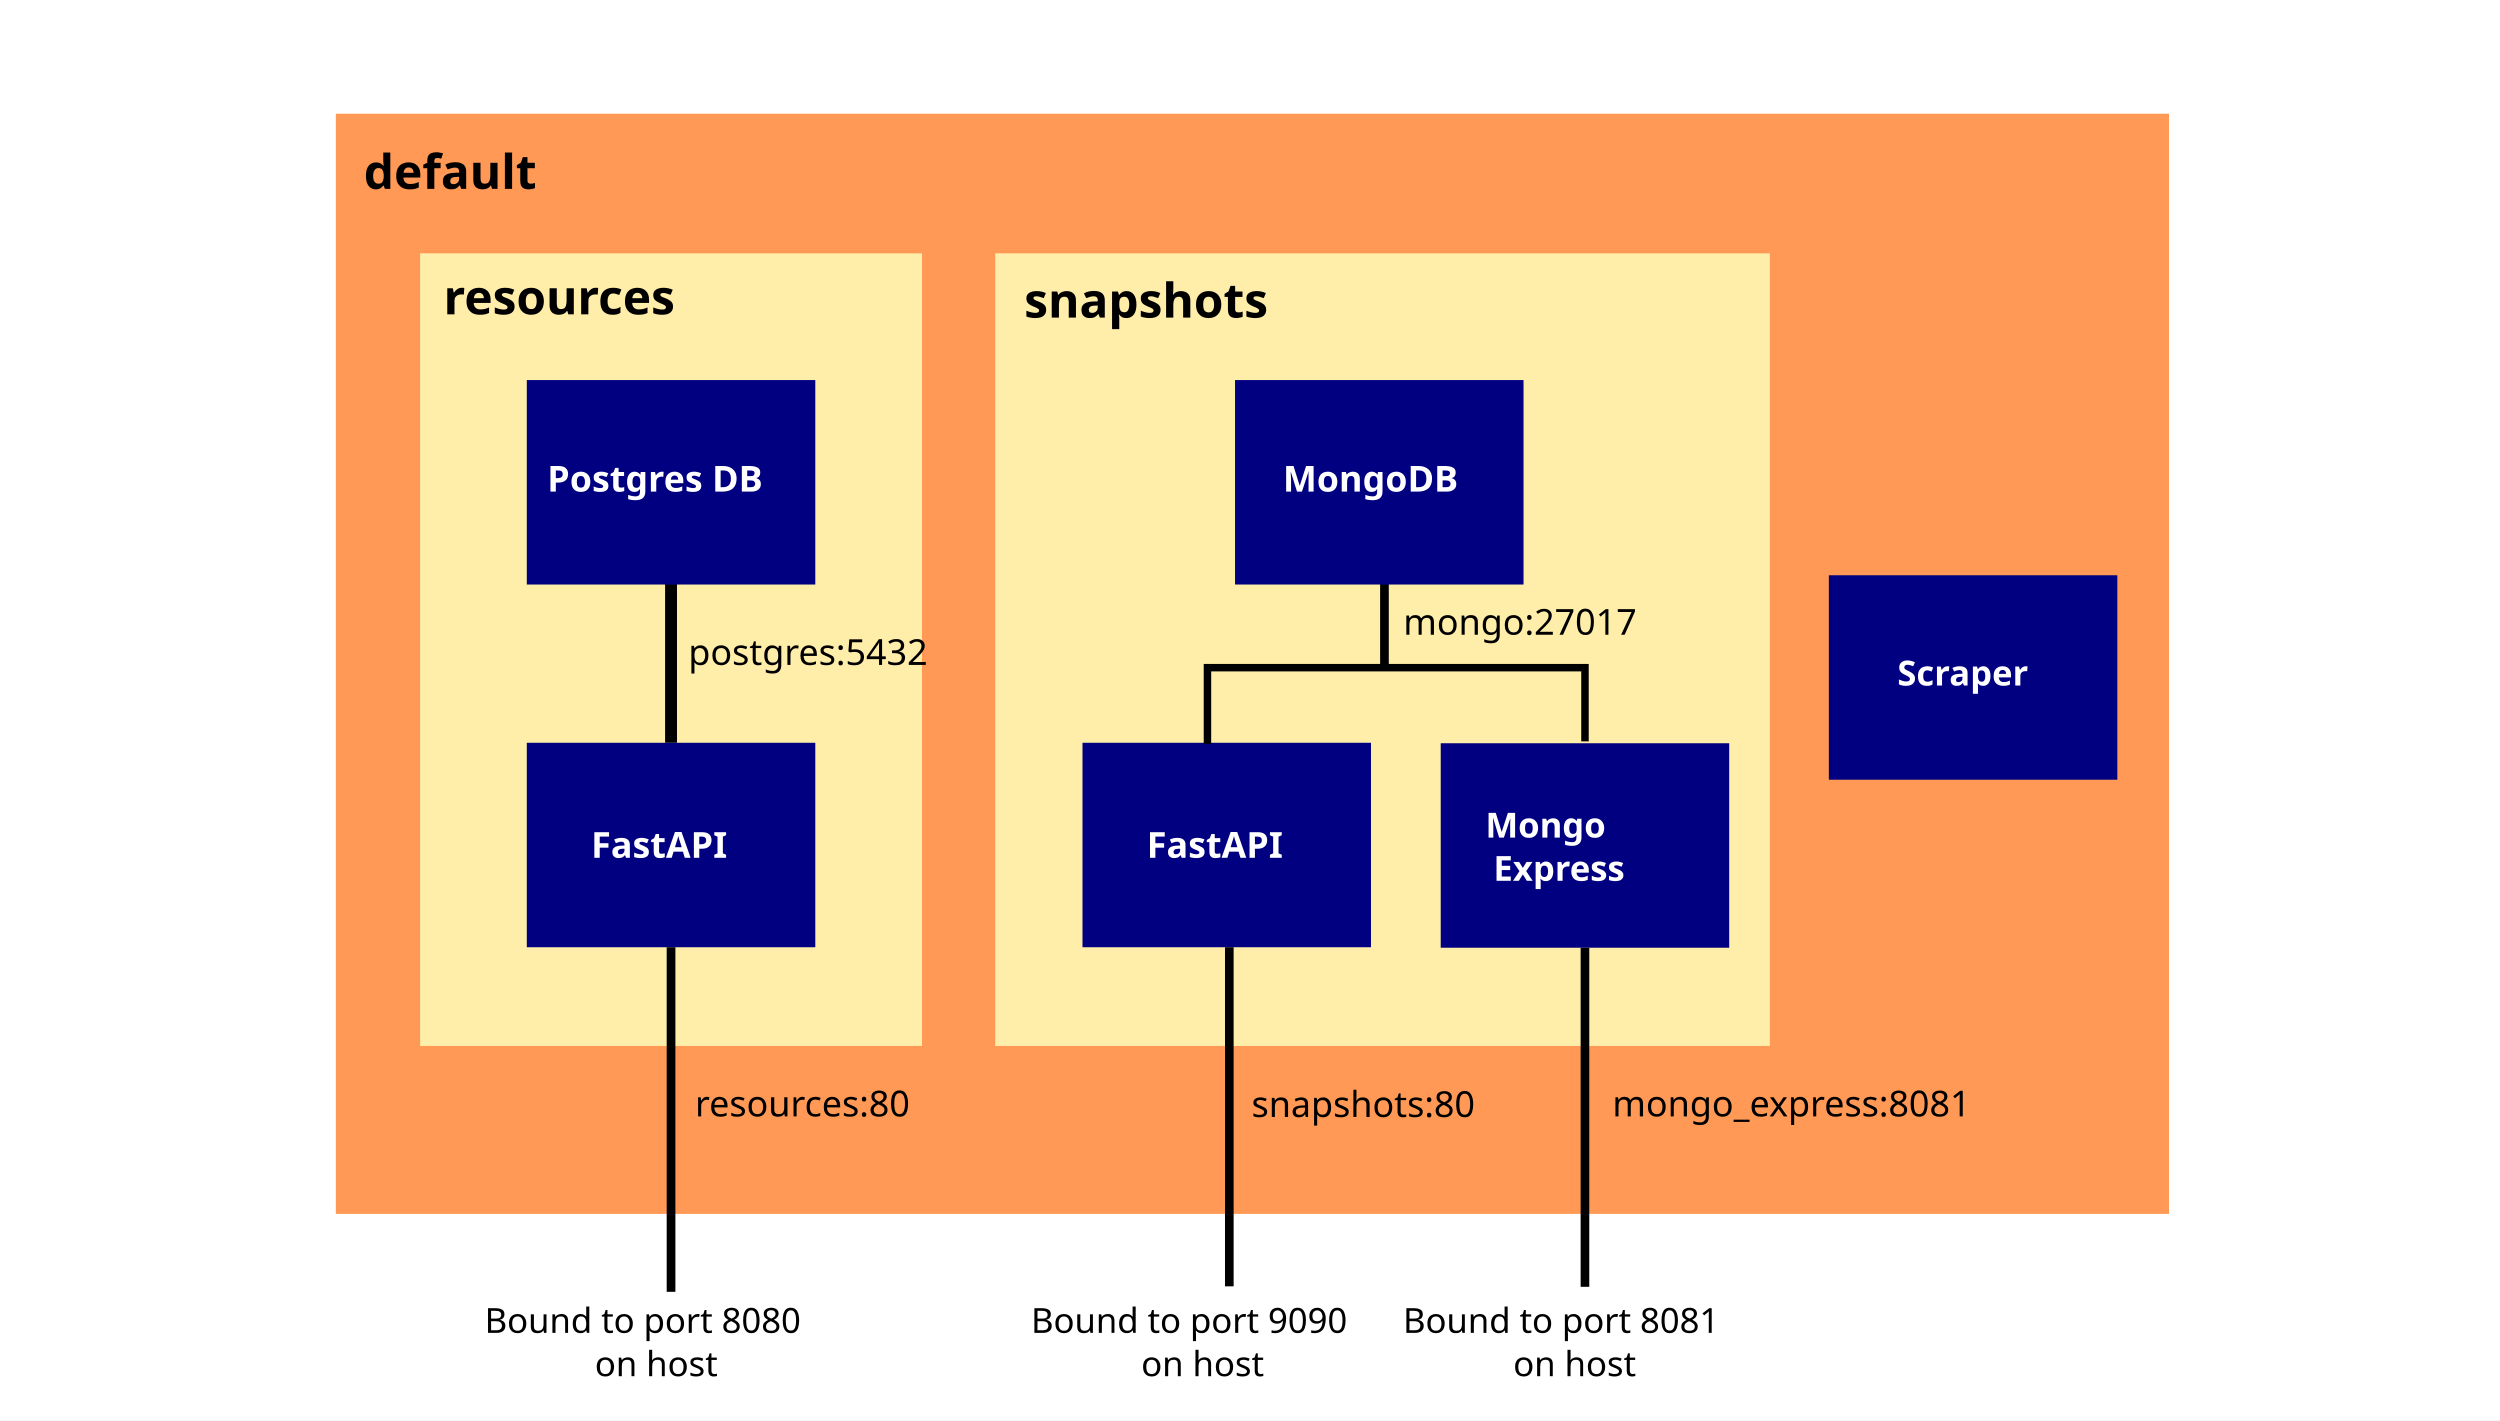
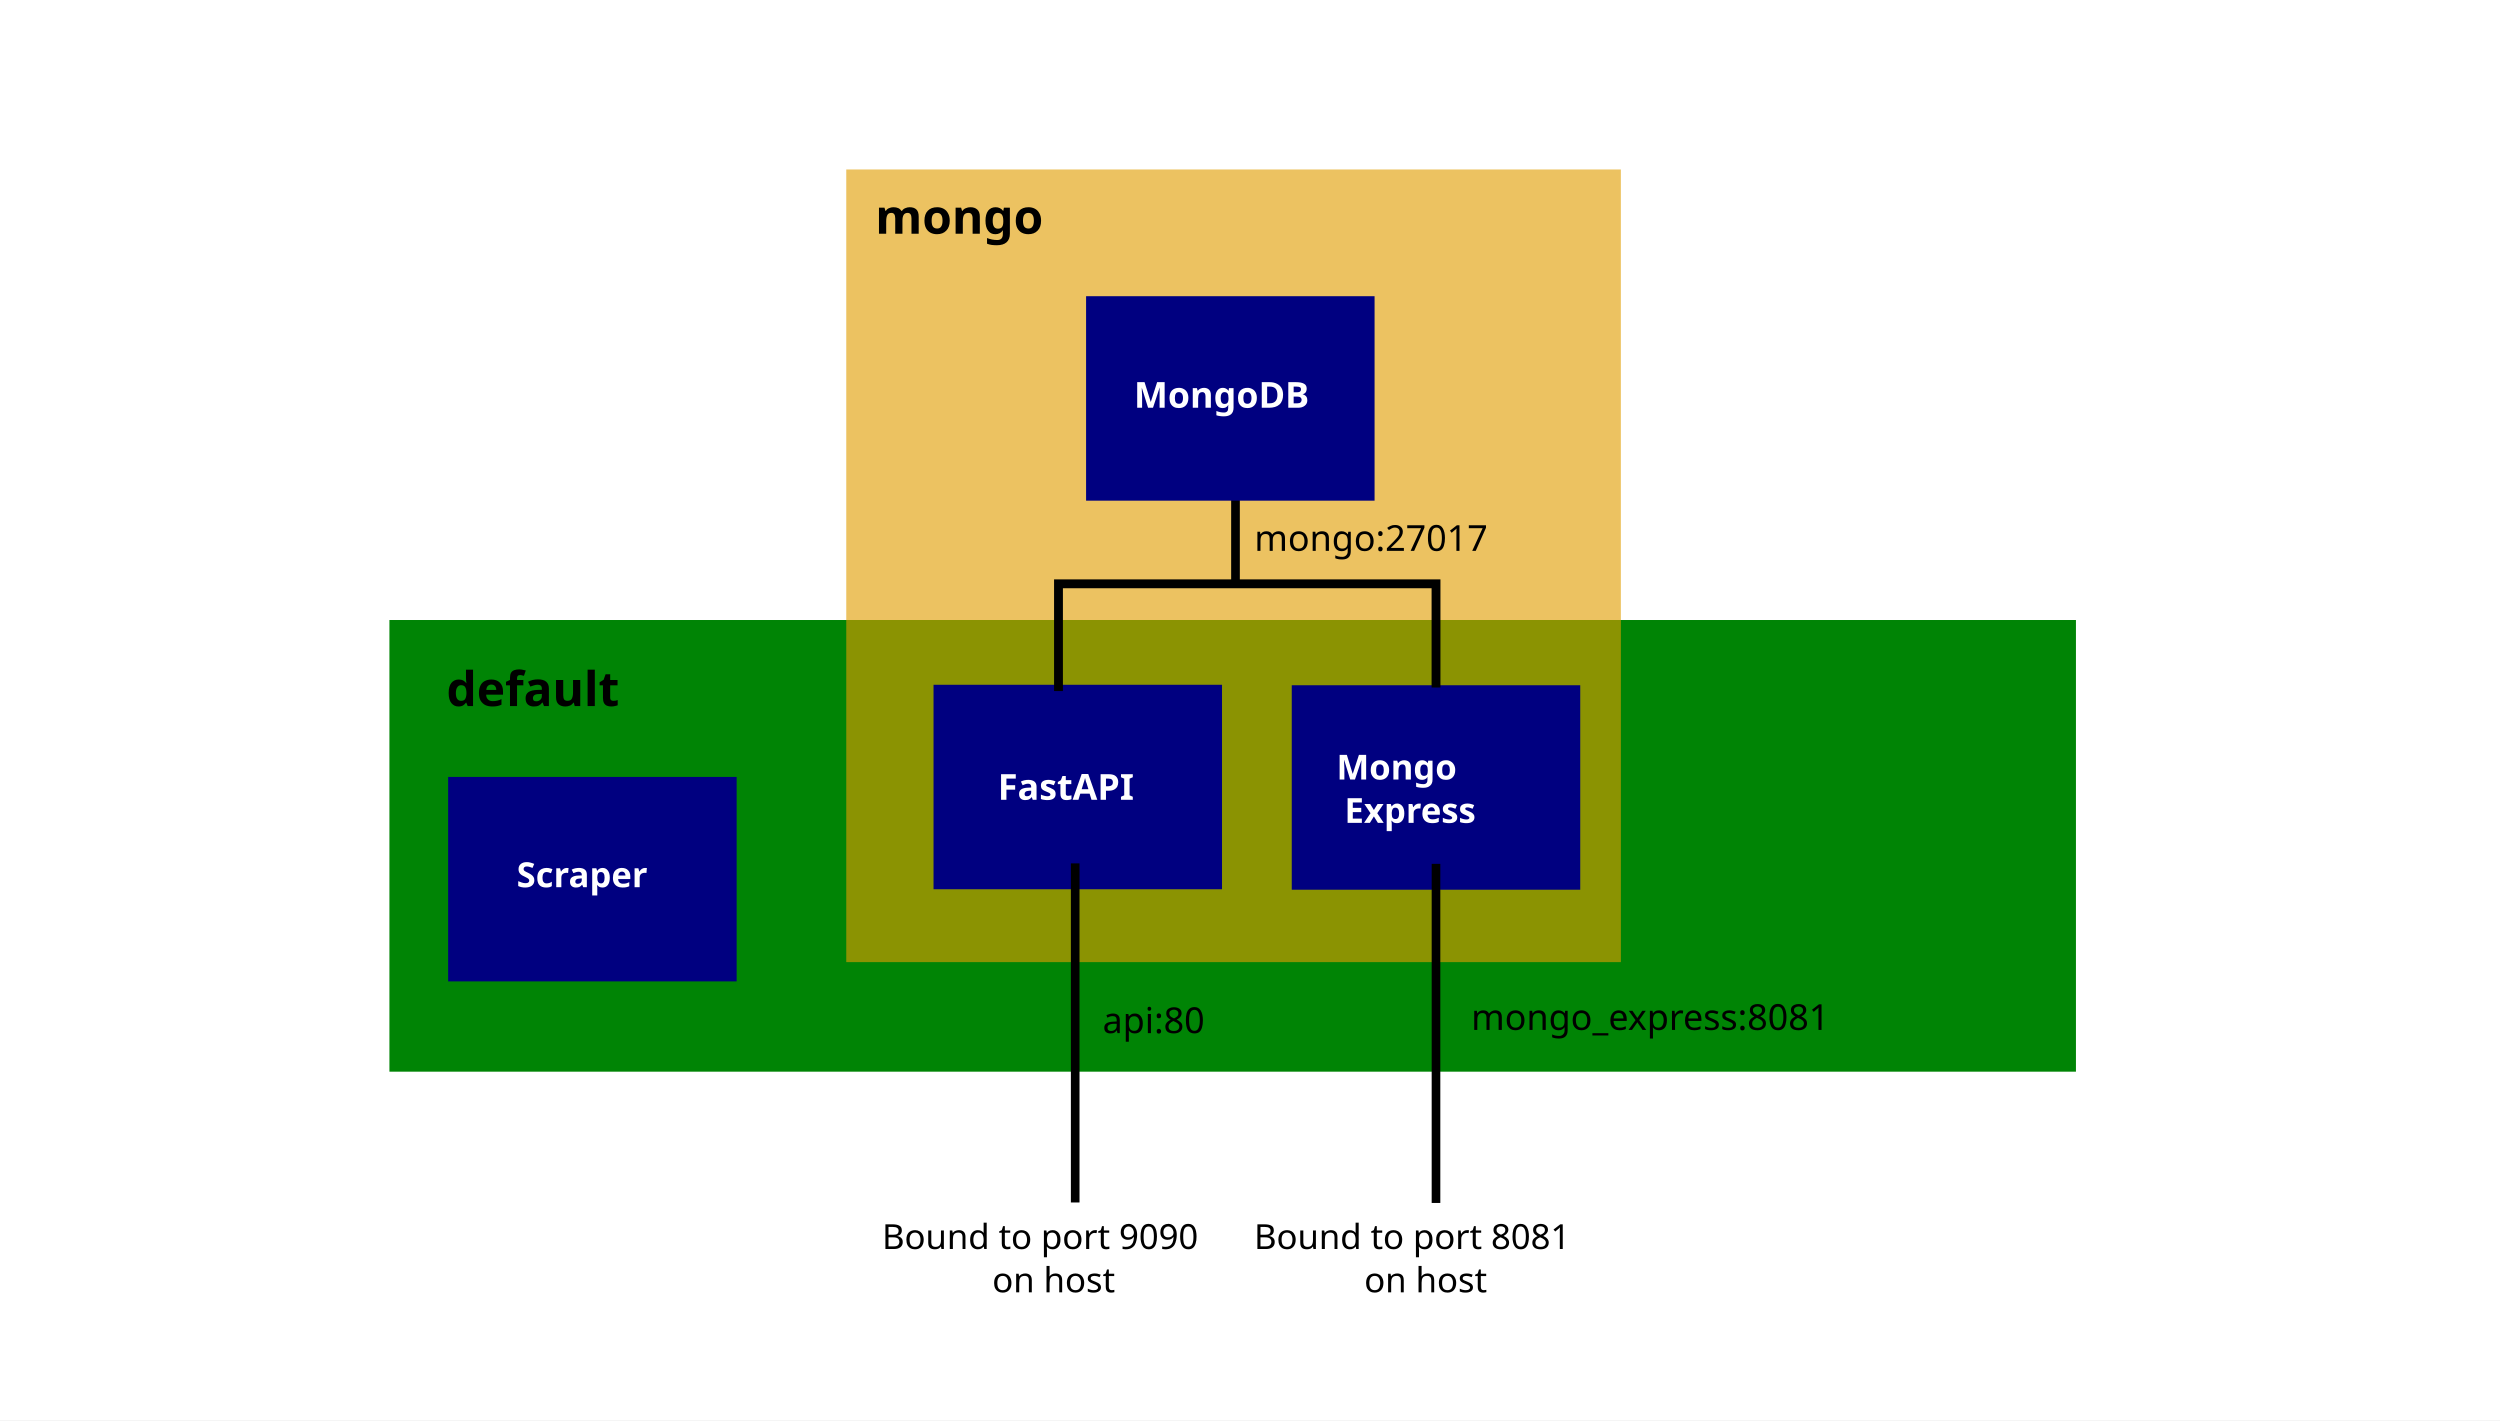
<svg xmlns="http://www.w3.org/2000/svg" width="254.783mm" height="144.749mm" viewBox="0 0 254.783 144.749" version="1.1" id="svg5">
  <defs id="defs2" />
  <g id="layer3" style="display:inline">
    <rect style="fill:#ffffff;fill-opacity:1;stroke-width:1;stroke-linecap:butt;stroke-linejoin:round;stroke-miterlimit:4;stroke-dasharray:none" id="rect41469" width="254.783" height="144.749" x="0" y="0" />
  </g>
  <g id="layer2" style="display:inline" transform="translate(-16.89291,-34.65509)">
-     <rect style="fill:#ff9955;fill-rule:evenodd;stroke-width:0.271" id="rect135" width="186.825" height="112.124" x="51.12" y="46.243" />
-     <rect style="fill:#ffeeaa;fill-opacity:1;fill-rule:evenodd;stroke-width:0.182" id="rect31" width="51.146" height="80.781" x="59.709" y="60.472" />
-     <path style="fill:none;stroke:#000000;stroke-width:1.211;stroke-linecap:butt;stroke-linejoin:miter;stroke-miterlimit:4;stroke-dasharray:none;stroke-opacity:1" d="M 85.281,94.135 V 110.354" id="path23105" />
-     <text xml:space="preserve" style="font-style:normal;font-weight:normal;font-size:7.313px;line-height:1.25;font-family:sans-serif;fill:#000000;fill-opacity:1;stroke:none;stroke-width:0.183" x="62.1" y="66.685" id="text25477">
-       <tspan id="tspan25475" style="font-style:normal;font-variant:normal;font-weight:bold;font-stretch:normal;font-size:4.876px;font-family:sans-serif;-inkscape-font-specification:'sans-serif, Bold';font-variant-ligatures:normal;font-variant-caps:normal;font-variant-numeric:normal;font-variant-east-asian:normal;stroke-width:0.183" x="62.1" y="66.685">resources</tspan>
+     <rect style="fill:#008405;fill-opacity:1;fill-rule:evenodd;stroke-width:0.167" id="rect135" width="171.879" height="46.031" x="56.58" y="97.842" />
+     <text xml:space="preserve" style="font-style:normal;font-weight:normal;font-size:7.313px;line-height:1.25;font-family:sans-serif;display:inline;fill:#000000;fill-opacity:1;stroke:none;stroke-width:0.183" x="62.399" y="106.611" id="text25477-6">
+       <tspan id="tspan25475-1" style="font-style:normal;font-variant:normal;font-weight:bold;font-stretch:normal;font-size:4.876px;font-family:sans-serif;-inkscape-font-specification:'sans-serif, Bold';font-variant-ligatures:normal;font-variant-caps:normal;font-variant-numeric:normal;font-variant-east-asian:normal;stroke-width:0.183" x="62.399" y="106.611">default</tspan>
    </text>
-     <text xml:space="preserve" style="font-style:normal;font-weight:normal;font-size:7.313px;line-height:1.25;font-family:sans-serif;display:inline;fill:#000000;fill-opacity:1;stroke:none;stroke-width:0.183" x="53.967" y="53.91" id="text25477-6">
-       <tspan id="tspan25475-1" style="font-style:normal;font-variant:normal;font-weight:bold;font-stretch:normal;font-size:4.876px;font-family:sans-serif;-inkscape-font-specification:'sans-serif, Bold';font-variant-ligatures:normal;font-variant-caps:normal;font-variant-numeric:normal;font-variant-east-asian:normal;stroke-width:0.183" x="53.967" y="53.91">default</tspan>
+     <rect style="opacity:1;fill:#e09c00;fill-opacity:0.62;fill-rule:evenodd;stroke-width:0.226" id="rect31-8" width="78.943" height="80.781" x="103.138" y="51.926" />
+     <path style="fill:none;stroke:#000000;stroke-width:0.884;stroke-linecap:butt;stroke-linejoin:miter;stroke-miterlimit:4;stroke-dasharray:none;stroke-opacity:1" d="m 142.806,85.589 v 8.643" id="path23105-3" />
+     <text xml:space="preserve" style="font-style:normal;font-weight:normal;font-size:7.313px;line-height:1.25;font-family:sans-serif;fill:#000000;fill-opacity:1;stroke:none;stroke-width:0.183" x="106.098" y="58.479" id="text25477-9">
+       <tspan id="tspan25475-4" style="font-style:normal;font-variant:normal;font-weight:bold;font-stretch:normal;font-size:4.876px;font-family:sans-serif;-inkscape-font-specification:'sans-serif, Bold';font-variant-ligatures:normal;font-variant-caps:normal;font-variant-numeric:normal;font-variant-east-asian:normal;stroke-width:0.183" x="106.098" y="58.479">mongo</tspan>
    </text>
-     <rect style="fill:#000080;fill-opacity:1;stroke-width:0.183" id="rect5923" width="29.401" height="20.838" x="70.581" y="110.354" />
-     <rect style="fill:#000080;fill-opacity:1;stroke-width:0.183" id="rect5923-6" width="29.401" height="20.838" x="70.581" y="73.388" />
-     <text xml:space="preserve" style="font-style:normal;font-weight:normal;font-size:7.313px;line-height:1.25;font-family:sans-serif;fill:#ffffff;fill-opacity:1;stroke:none;stroke-width:0.183" x="72.663" y="84.758" id="text7443">
-       <tspan id="tspan7441" style="font-style:normal;font-variant:normal;font-weight:bold;font-stretch:normal;font-size:3.657px;font-family:sans-serif;-inkscape-font-specification:'sans-serif, Bold';font-variant-ligatures:normal;font-variant-caps:normal;font-variant-numeric:normal;font-variant-east-asian:normal;fill:#ffffff;fill-opacity:1;stroke-width:0.183" x="72.663" y="84.758">Postgres DB</tspan>
-     </text>
-     <text xml:space="preserve" style="font-style:normal;font-weight:normal;font-size:7.313px;line-height:1.25;font-family:sans-serif;fill:#ffffff;fill-opacity:1;stroke:none;stroke-width:0.183" x="77.136" y="122.074" id="text8569">
-       <tspan id="tspan8567" style="font-style:normal;font-variant:normal;font-weight:bold;font-stretch:normal;font-size:3.657px;font-family:sans-serif;-inkscape-font-specification:'sans-serif, Bold';font-variant-ligatures:normal;font-variant-caps:normal;font-variant-numeric:normal;font-variant-east-asian:normal;fill:#ffffff;stroke-width:0.183" x="77.136" y="122.074">FastAPI</tspan>
-     </text>
-     <rect style="fill:#ffeeaa;fill-opacity:1;fill-rule:evenodd;stroke-width:0.226" id="rect31-8" width="78.943" height="80.781" x="118.319" y="60.472" />
-     <path style="fill:none;stroke:#000000;stroke-width:0.884;stroke-linecap:butt;stroke-linejoin:miter;stroke-miterlimit:4;stroke-dasharray:none;stroke-opacity:1" d="m 157.987,94.135 v 8.643" id="path23105-3" />
-     <text xml:space="preserve" style="font-style:normal;font-weight:normal;font-size:7.313px;line-height:1.25;font-family:sans-serif;fill:#000000;fill-opacity:1;stroke:none;stroke-width:0.183" x="121.279" y="67.025" id="text25477-9">
-       <tspan id="tspan25475-4" style="font-style:normal;font-variant:normal;font-weight:bold;font-stretch:normal;font-size:4.876px;font-family:sans-serif;-inkscape-font-specification:'sans-serif, Bold';font-variant-ligatures:normal;font-variant-caps:normal;font-variant-numeric:normal;font-variant-east-asian:normal;stroke-width:0.183" x="121.279" y="67.025">snapshots</tspan>
-     </text>
-     <rect style="fill:#000080;fill-opacity:1;stroke-width:0.183" id="rect5923-7" width="29.401" height="20.838" x="127.213" y="110.354" />
-     <g id="g63448" transform="translate(-46.6403)">
+     <rect style="fill:#000080;fill-opacity:1;stroke-width:0.183" id="rect5923-7" width="29.401" height="20.838" x="112.032" y="104.443" />
+     <g id="g63448" transform="translate(-61.82113,-8.545903)">
      <rect style="fill:#000080;fill-opacity:1;stroke-width:0.183" id="rect5923-6-8" width="29.401" height="20.838" x="189.4" y="73.388" />
      <text xml:space="preserve" style="font-style:normal;font-weight:normal;font-size:7.313px;line-height:1.25;font-family:sans-serif;fill:#ffffff;fill-opacity:1;stroke:none;stroke-width:0.183" x="194.282" y="84.758" id="text7443-7">
        <tspan id="tspan7441-6" style="font-style:normal;font-variant:normal;font-weight:bold;font-stretch:normal;font-size:3.657px;font-family:sans-serif;-inkscape-font-specification:'sans-serif, Bold';font-variant-ligatures:normal;font-variant-caps:normal;font-variant-numeric:normal;font-variant-east-asian:normal;fill:#ffffff;fill-opacity:1;stroke-width:0.183" x="194.282" y="84.758">MongoDB</tspan>
      </text>
    </g>
-     <text xml:space="preserve" style="font-style:normal;font-weight:normal;font-size:7.313px;line-height:1.25;font-family:sans-serif;fill:#ffffff;fill-opacity:1;stroke:none;stroke-width:0.183" x="133.767" y="122.074" id="text8569-9">
-       <tspan id="tspan8567-7" style="font-style:normal;font-variant:normal;font-weight:bold;font-stretch:normal;font-size:3.657px;font-family:sans-serif;-inkscape-font-specification:'sans-serif, Bold';font-variant-ligatures:normal;font-variant-caps:normal;font-variant-numeric:normal;font-variant-east-asian:normal;fill:#ffffff;stroke-width:0.183" x="133.767" y="122.074">FastAPI</tspan>
+     <text xml:space="preserve" style="font-style:normal;font-weight:normal;font-size:7.313px;line-height:1.25;font-family:sans-serif;fill:#ffffff;fill-opacity:1;stroke:none;stroke-width:0.183" x="118.587" y="116.163" id="text8569-9">
+       <tspan id="tspan8567-7" style="font-style:normal;font-variant:normal;font-weight:bold;font-stretch:normal;font-size:3.657px;font-family:sans-serif;-inkscape-font-specification:'sans-serif, Bold';font-variant-ligatures:normal;font-variant-caps:normal;font-variant-numeric:normal;font-variant-east-asian:normal;fill:#ffffff;stroke-width:0.183" x="118.587" y="116.163">FastAPI</tspan>
    </text>
-     <rect style="display:inline;fill:#000080;fill-opacity:1;stroke-width:0.183" id="rect5923-7-6" width="29.401" height="20.838" x="163.721" y="110.402" />
-     <text xml:space="preserve" style="font-style:normal;font-weight:normal;font-size:3.528px;line-height:1.25;font-family:sans-serif;display:inline;fill:#ffffff;fill-opacity:1;stroke:none;stroke-width:0.183" x="178.075" y="120.015" id="text8569-9-8">
-       <tspan style="font-style:normal;font-variant:normal;font-weight:bold;font-stretch:normal;font-size:3.528px;font-family:sans-serif;-inkscape-font-specification:'sans-serif, Bold';font-variant-ligatures:normal;font-variant-caps:normal;font-variant-numeric:normal;font-variant-east-asian:normal;text-align:center;text-anchor:middle;fill:#ffffff;stroke-width:0.183" x="178.075" y="120.015" id="tspan66042">Mongo </tspan>
-       <tspan style="font-style:normal;font-variant:normal;font-weight:bold;font-stretch:normal;font-size:3.528px;font-family:sans-serif;-inkscape-font-specification:'sans-serif, Bold';font-variant-ligatures:normal;font-variant-caps:normal;font-variant-numeric:normal;font-variant-east-asian:normal;text-align:center;text-anchor:middle;fill:#ffffff;stroke-width:0.183" x="178.075" y="124.424" id="tspan66046">Express</tspan>
+     <rect style="display:inline;fill:#000080;fill-opacity:1;stroke-width:0.183" id="rect5923-7-6" width="29.401" height="20.838" x="148.54" y="104.491" />
+     <text xml:space="preserve" style="font-style:normal;font-weight:normal;font-size:3.528px;line-height:1.25;font-family:sans-serif;display:inline;fill:#ffffff;fill-opacity:1;stroke:none;stroke-width:0.183" x="162.895" y="114.104" id="text8569-9-8">
+       <tspan style="font-style:normal;font-variant:normal;font-weight:bold;font-stretch:normal;font-size:3.528px;font-family:sans-serif;-inkscape-font-specification:'sans-serif, Bold';font-variant-ligatures:normal;font-variant-caps:normal;font-variant-numeric:normal;font-variant-east-asian:normal;text-align:center;text-anchor:middle;fill:#ffffff;stroke-width:0.183" x="162.895" y="114.104" id="tspan66042">Mongo </tspan>
+       <tspan style="font-style:normal;font-variant:normal;font-weight:bold;font-stretch:normal;font-size:3.528px;font-family:sans-serif;-inkscape-font-specification:'sans-serif, Bold';font-variant-ligatures:normal;font-variant-caps:normal;font-variant-numeric:normal;font-variant-east-asian:normal;text-align:center;text-anchor:middle;fill:#ffffff;stroke-width:0.183" x="162.895" y="118.514" id="tspan66046">Express</tspan>
    </text>
-     <g id="g36537" transform="matrix(0.6910276,0,0,0.6910276,59.26928,42.68635)">
+     <g id="g36537" transform="matrix(0.6910276,0,0,0.6910276,-81.44212,63.2397)">
      <rect style="fill:#000080;fill-opacity:1;stroke-width:0.265" id="rect5923-6-8-5" width="42.547" height="30.154" x="208.396" y="73.217" />
      <text xml:space="preserve" style="font-style:normal;font-weight:normal;font-size:7.147px;line-height:1.25;font-family:sans-serif;fill:#ffffff;fill-opacity:1;stroke:none;stroke-width:0.265" x="218.495" y="89.481" id="text7443-7-5">
        <tspan id="tspan29159" style="font-style:normal;font-variant:normal;font-weight:bold;font-stretch:normal;font-size:5.105px;font-family:sans-serif;-inkscape-font-specification:'sans-serif, Normal';font-variant-ligatures:normal;font-variant-caps:normal;font-variant-numeric:normal;font-variant-east-asian:normal" x="218.495" y="89.481">Scraper </tspan>
        <tspan id="tspan29161" x="218.495" y="98.415" style="font-style:normal;font-variant:normal;font-weight:normal;font-stretch:normal;font-size:7.147px;font-family:sans-serif;-inkscape-font-specification:'sans-serif, Normal';font-variant-ligatures:normal;font-variant-caps:normal;font-variant-numeric:normal;font-variant-east-asian:normal" />
        <tspan id="tspan29163" x="218.495" y="107.349" style="font-style:normal;font-variant:normal;font-weight:normal;font-stretch:normal;font-size:7.147px;font-family:sans-serif;-inkscape-font-specification:'sans-serif, Normal';font-variant-ligatures:normal;font-variant-caps:normal;font-variant-numeric:normal;font-variant-east-asian:normal" />
      </text>
    </g>
-     <path style="fill:none;stroke:#000000;stroke-width:0.88;stroke-linecap:butt;stroke-linejoin:miter;stroke-miterlimit:4;stroke-dasharray:none;stroke-opacity:1" d="m 142.176,131.191 v 34.558" id="path36936" />
-     <path style="display:inline;fill:none;stroke:#000000;stroke-width:0.887;stroke-linecap:butt;stroke-linejoin:miter;stroke-miterlimit:4;stroke-dasharray:none;stroke-opacity:1" d="M 85.281,131.191 V 166.308" id="path36936-6" />
-     <text xml:space="preserve" style="font-style:normal;font-weight:normal;font-size:3.528px;line-height:1.25;font-family:sans-serif;fill:#000000;fill-opacity:1;stroke:none;stroke-width:0.183" x="86.066" y="170.493" id="text38282">
-       <tspan id="tspan38280" style="font-style:normal;font-variant:normal;font-weight:normal;font-stretch:normal;font-size:3.528px;font-family:sans-serif;-inkscape-font-specification:'sans-serif, Normal';font-variant-ligatures:normal;font-variant-caps:normal;font-variant-numeric:normal;font-variant-east-asian:normal;text-align:center;text-anchor:middle;stroke-width:0.183" x="86.066" y="170.493">Bound to port 8080 </tspan>
-       <tspan style="font-style:normal;font-variant:normal;font-weight:normal;font-stretch:normal;font-size:3.528px;font-family:sans-serif;-inkscape-font-specification:'sans-serif, Normal';font-variant-ligatures:normal;font-variant-caps:normal;font-variant-numeric:normal;font-variant-east-asian:normal;text-align:center;text-anchor:middle;stroke-width:0.183" x="86.066" y="174.903" id="tspan88634">on host</tspan>
+     <path style="fill:none;stroke:#000000;stroke-width:0.88;stroke-linecap:butt;stroke-linejoin:miter;stroke-miterlimit:4;stroke-dasharray:none;stroke-opacity:1" d="m 126.469,122.645 v 34.558" id="path36936" />
+     <text xml:space="preserve" style="font-style:normal;font-weight:normal;font-size:7.313px;line-height:1.25;font-family:sans-serif;display:inline;fill:#000000;fill-opacity:1;stroke:none;stroke-width:0.183" x="144.728" y="90.794" id="text38282-4-7">
+       <tspan id="tspan38280-6-4" style="font-style:normal;font-variant:normal;font-weight:normal;font-stretch:normal;font-size:3.657px;font-family:sans-serif;-inkscape-font-specification:'sans-serif, Normal';font-variant-ligatures:normal;font-variant-caps:normal;font-variant-numeric:normal;font-variant-east-asian:normal;stroke-width:0.183" x="144.728" y="90.794">mongo:27017</tspan>
    </text>
-     <text xml:space="preserve" style="font-style:normal;font-weight:normal;font-size:7.313px;line-height:1.25;font-family:sans-serif;display:inline;fill:#000000;fill-opacity:1;stroke:none;stroke-width:0.183" x="87.726" y="148.432" id="text38282-4">
-       <tspan id="tspan38280-6" style="font-style:normal;font-variant:normal;font-weight:normal;font-stretch:normal;font-size:3.657px;font-family:sans-serif;-inkscape-font-specification:'sans-serif, Normal';font-variant-ligatures:normal;font-variant-caps:normal;font-variant-numeric:normal;font-variant-east-asian:normal;stroke-width:0.183" x="87.726" y="148.432">resources:80</tspan>
+     <text xml:space="preserve" style="font-style:normal;font-weight:normal;font-size:7.313px;line-height:1.25;font-family:sans-serif;display:inline;fill:#000000;fill-opacity:1;stroke:none;stroke-width:0.183" x="129.261" y="139.945" id="text38282-4-7-4">
+       <tspan id="tspan38280-6-4-7" style="font-style:normal;font-variant:normal;font-weight:normal;font-stretch:normal;font-size:3.657px;font-family:sans-serif;-inkscape-font-specification:'sans-serif, Normal';font-variant-ligatures:normal;font-variant-caps:normal;font-variant-numeric:normal;font-variant-east-asian:normal;stroke-width:0.183" x="129.261" y="139.945">api:80</tspan>
    </text>
-     <text xml:space="preserve" style="font-style:normal;font-weight:normal;font-size:7.313px;line-height:1.25;font-family:sans-serif;display:inline;fill:#000000;fill-opacity:1;stroke:none;stroke-width:0.183" x="159.908" y="99.34" id="text38282-4-7">
-       <tspan id="tspan38280-6-4" style="font-style:normal;font-variant:normal;font-weight:normal;font-stretch:normal;font-size:3.657px;font-family:sans-serif;-inkscape-font-specification:'sans-serif, Normal';font-variant-ligatures:normal;font-variant-caps:normal;font-variant-numeric:normal;font-variant-east-asian:normal;stroke-width:0.183" x="159.908" y="99.34">mongo:27017</tspan>
+     <path style="display:inline;fill:none;stroke:#000000;stroke-width:0.88;stroke-linecap:butt;stroke-linejoin:miter;stroke-miterlimit:4;stroke-dasharray:none;stroke-opacity:1" d="m 163.24,122.694 v 34.558" id="path36936-2" />
+     <text xml:space="preserve" style="font-style:normal;font-weight:normal;font-size:7.313px;line-height:1.25;font-family:sans-serif;display:inline;fill:#000000;fill-opacity:1;stroke:none;stroke-width:0.183" x="166.824" y="139.622" id="text38282-4-7-4-9">
+       <tspan id="tspan38280-6-4-7-8" style="font-style:normal;font-variant:normal;font-weight:normal;font-stretch:normal;font-size:3.657px;font-family:sans-serif;-inkscape-font-specification:'sans-serif, Normal';font-variant-ligatures:normal;font-variant-caps:normal;font-variant-numeric:normal;font-variant-east-asian:normal;stroke-width:0.183" x="166.824" y="139.622">mongo_express:8081</tspan>
    </text>
-     <text xml:space="preserve" style="font-style:normal;font-weight:normal;font-size:7.313px;line-height:1.25;font-family:sans-serif;display:inline;fill:#000000;fill-opacity:1;stroke:none;stroke-width:0.183" x="87.043" y="102.42" id="text38282-4-7-43">
-       <tspan id="tspan38280-6-4-5" style="font-style:normal;font-variant:normal;font-weight:normal;font-stretch:normal;font-size:3.657px;font-family:sans-serif;-inkscape-font-specification:'sans-serif, Normal';font-variant-ligatures:normal;font-variant-caps:normal;font-variant-numeric:normal;font-variant-east-asian:normal;stroke-width:0.183" x="87.043" y="102.42">postgres:5432</tspan>
+     <text xml:space="preserve" style="font-style:normal;font-weight:normal;font-size:3.528px;line-height:1.25;font-family:sans-serif;fill:#000000;fill-opacity:1;stroke:none;stroke-width:0.183" x="126.568" y="161.947" id="text39012">
+       <tspan id="tspan39010" style="font-style:normal;font-variant:normal;font-weight:normal;font-stretch:normal;font-size:3.528px;font-family:sans-serif;-inkscape-font-specification:'sans-serif, Normal';font-variant-ligatures:normal;font-variant-caps:normal;font-variant-numeric:normal;font-variant-east-asian:normal;text-align:center;text-anchor:middle;stroke-width:0.183" x="126.568" y="161.947">Bound to port 9090 </tspan>
+       <tspan style="font-style:normal;font-variant:normal;font-weight:normal;font-stretch:normal;font-size:3.528px;font-family:sans-serif;-inkscape-font-specification:'sans-serif, Normal';font-variant-ligatures:normal;font-variant-caps:normal;font-variant-numeric:normal;font-variant-east-asian:normal;text-align:center;text-anchor:middle;stroke-width:0.183" x="126.568" y="166.357" id="tspan92284">on host</tspan>
    </text>
-     <text xml:space="preserve" style="font-style:normal;font-weight:normal;font-size:7.313px;line-height:1.25;font-family:sans-serif;display:inline;fill:#000000;fill-opacity:1;stroke:none;stroke-width:0.183" x="144.442" y="148.491" id="text38282-4-7-4">
-       <tspan id="tspan38280-6-4-7" style="font-style:normal;font-variant:normal;font-weight:normal;font-stretch:normal;font-size:3.657px;font-family:sans-serif;-inkscape-font-specification:'sans-serif, Normal';font-variant-ligatures:normal;font-variant-caps:normal;font-variant-numeric:normal;font-variant-east-asian:normal;stroke-width:0.183" x="144.442" y="148.491">snapshots:80</tspan>
+     <text xml:space="preserve" style="font-style:normal;font-weight:normal;font-size:3.528px;line-height:1.25;font-family:sans-serif;display:inline;fill:#000000;fill-opacity:1;stroke:none;stroke-width:0.183" x="164.479" y="161.947" id="text39012-8">
+       <tspan id="tspan39010-3" style="font-style:normal;font-variant:normal;font-weight:normal;font-stretch:normal;font-size:3.528px;font-family:sans-serif;-inkscape-font-specification:'sans-serif, Normal';font-variant-ligatures:normal;font-variant-caps:normal;font-variant-numeric:normal;font-variant-east-asian:normal;text-align:center;text-anchor:middle;stroke-width:0.183" x="164.479" y="161.947">Bound to port 8081 </tspan>
+       <tspan style="font-style:normal;font-variant:normal;font-weight:normal;font-stretch:normal;font-size:3.528px;font-family:sans-serif;-inkscape-font-specification:'sans-serif, Normal';font-variant-ligatures:normal;font-variant-caps:normal;font-variant-numeric:normal;font-variant-east-asian:normal;text-align:center;text-anchor:middle;stroke-width:0.183" x="164.479" y="166.357" id="tspan92284-1">on host</tspan>
    </text>
-     <path style="display:inline;fill:none;stroke:#000000;stroke-width:0.88;stroke-linecap:butt;stroke-linejoin:miter;stroke-miterlimit:4;stroke-dasharray:none;stroke-opacity:1" d="m 178.421,131.24 v 34.558" id="path36936-2" />
-     <text xml:space="preserve" style="font-style:normal;font-weight:normal;font-size:7.313px;line-height:1.25;font-family:sans-serif;display:inline;fill:#000000;fill-opacity:1;stroke:none;stroke-width:0.183" x="181.214" y="148.432" id="text38282-4-7-4-9">
-       <tspan id="tspan38280-6-4-7-8" style="font-style:normal;font-variant:normal;font-weight:normal;font-stretch:normal;font-size:3.657px;font-family:sans-serif;-inkscape-font-specification:'sans-serif, Normal';font-variant-ligatures:normal;font-variant-caps:normal;font-variant-numeric:normal;font-variant-east-asian:normal;stroke-width:0.183" x="181.214" y="148.432">mongo_express:8081</tspan>
-     </text>
-     <text xml:space="preserve" style="font-style:normal;font-weight:normal;font-size:3.528px;line-height:1.25;font-family:sans-serif;fill:#000000;fill-opacity:1;stroke:none;stroke-width:0.183" x="141.749" y="170.493" id="text39012">
-       <tspan id="tspan39010" style="font-style:normal;font-variant:normal;font-weight:normal;font-stretch:normal;font-size:3.528px;font-family:sans-serif;-inkscape-font-specification:'sans-serif, Normal';font-variant-ligatures:normal;font-variant-caps:normal;font-variant-numeric:normal;font-variant-east-asian:normal;text-align:center;text-anchor:middle;stroke-width:0.183" x="141.749" y="170.493">Bound to port 9090 </tspan>
-       <tspan style="font-style:normal;font-variant:normal;font-weight:normal;font-stretch:normal;font-size:3.528px;font-family:sans-serif;-inkscape-font-specification:'sans-serif, Normal';font-variant-ligatures:normal;font-variant-caps:normal;font-variant-numeric:normal;font-variant-east-asian:normal;text-align:center;text-anchor:middle;stroke-width:0.183" x="141.749" y="174.903" id="tspan92284">on host</tspan>
-     </text>
-     <text xml:space="preserve" style="font-style:normal;font-weight:normal;font-size:3.528px;line-height:1.25;font-family:sans-serif;display:inline;fill:#000000;fill-opacity:1;stroke:none;stroke-width:0.183" x="179.66" y="170.493" id="text39012-8">
-       <tspan id="tspan39010-3" style="font-style:normal;font-variant:normal;font-weight:normal;font-stretch:normal;font-size:3.528px;font-family:sans-serif;-inkscape-font-specification:'sans-serif, Normal';font-variant-ligatures:normal;font-variant-caps:normal;font-variant-numeric:normal;font-variant-east-asian:normal;text-align:center;text-anchor:middle;stroke-width:0.183" x="179.66" y="170.493">Bound to port 8081 </tspan>
-       <tspan style="font-style:normal;font-variant:normal;font-weight:normal;font-stretch:normal;font-size:3.528px;font-family:sans-serif;-inkscape-font-specification:'sans-serif, Normal';font-variant-ligatures:normal;font-variant-caps:normal;font-variant-numeric:normal;font-variant-east-asian:normal;text-align:center;text-anchor:middle;stroke-width:0.183" x="179.66" y="174.903" id="tspan92284-1">on host</tspan>
-     </text>
-     <path style="fill:none;stroke:#000000;stroke-width:0.76;stroke-linecap:butt;stroke-linejoin:miter;stroke-miterlimit:4;stroke-dasharray:none;stroke-opacity:1" d="m 139.948,110.467 v -7.768 h 16.869 21.606 v 7.511" id="path106641" />
+     <path style="fill:none;stroke:#000000;stroke-width:0.902;stroke-linecap:butt;stroke-linejoin:miter;stroke-miterlimit:4;stroke-dasharray:none;stroke-opacity:1" d="M 124.767,105.083 V 94.153 h 16.869 21.606 v 10.569" id="path106641" />
  </g>
</svg>
